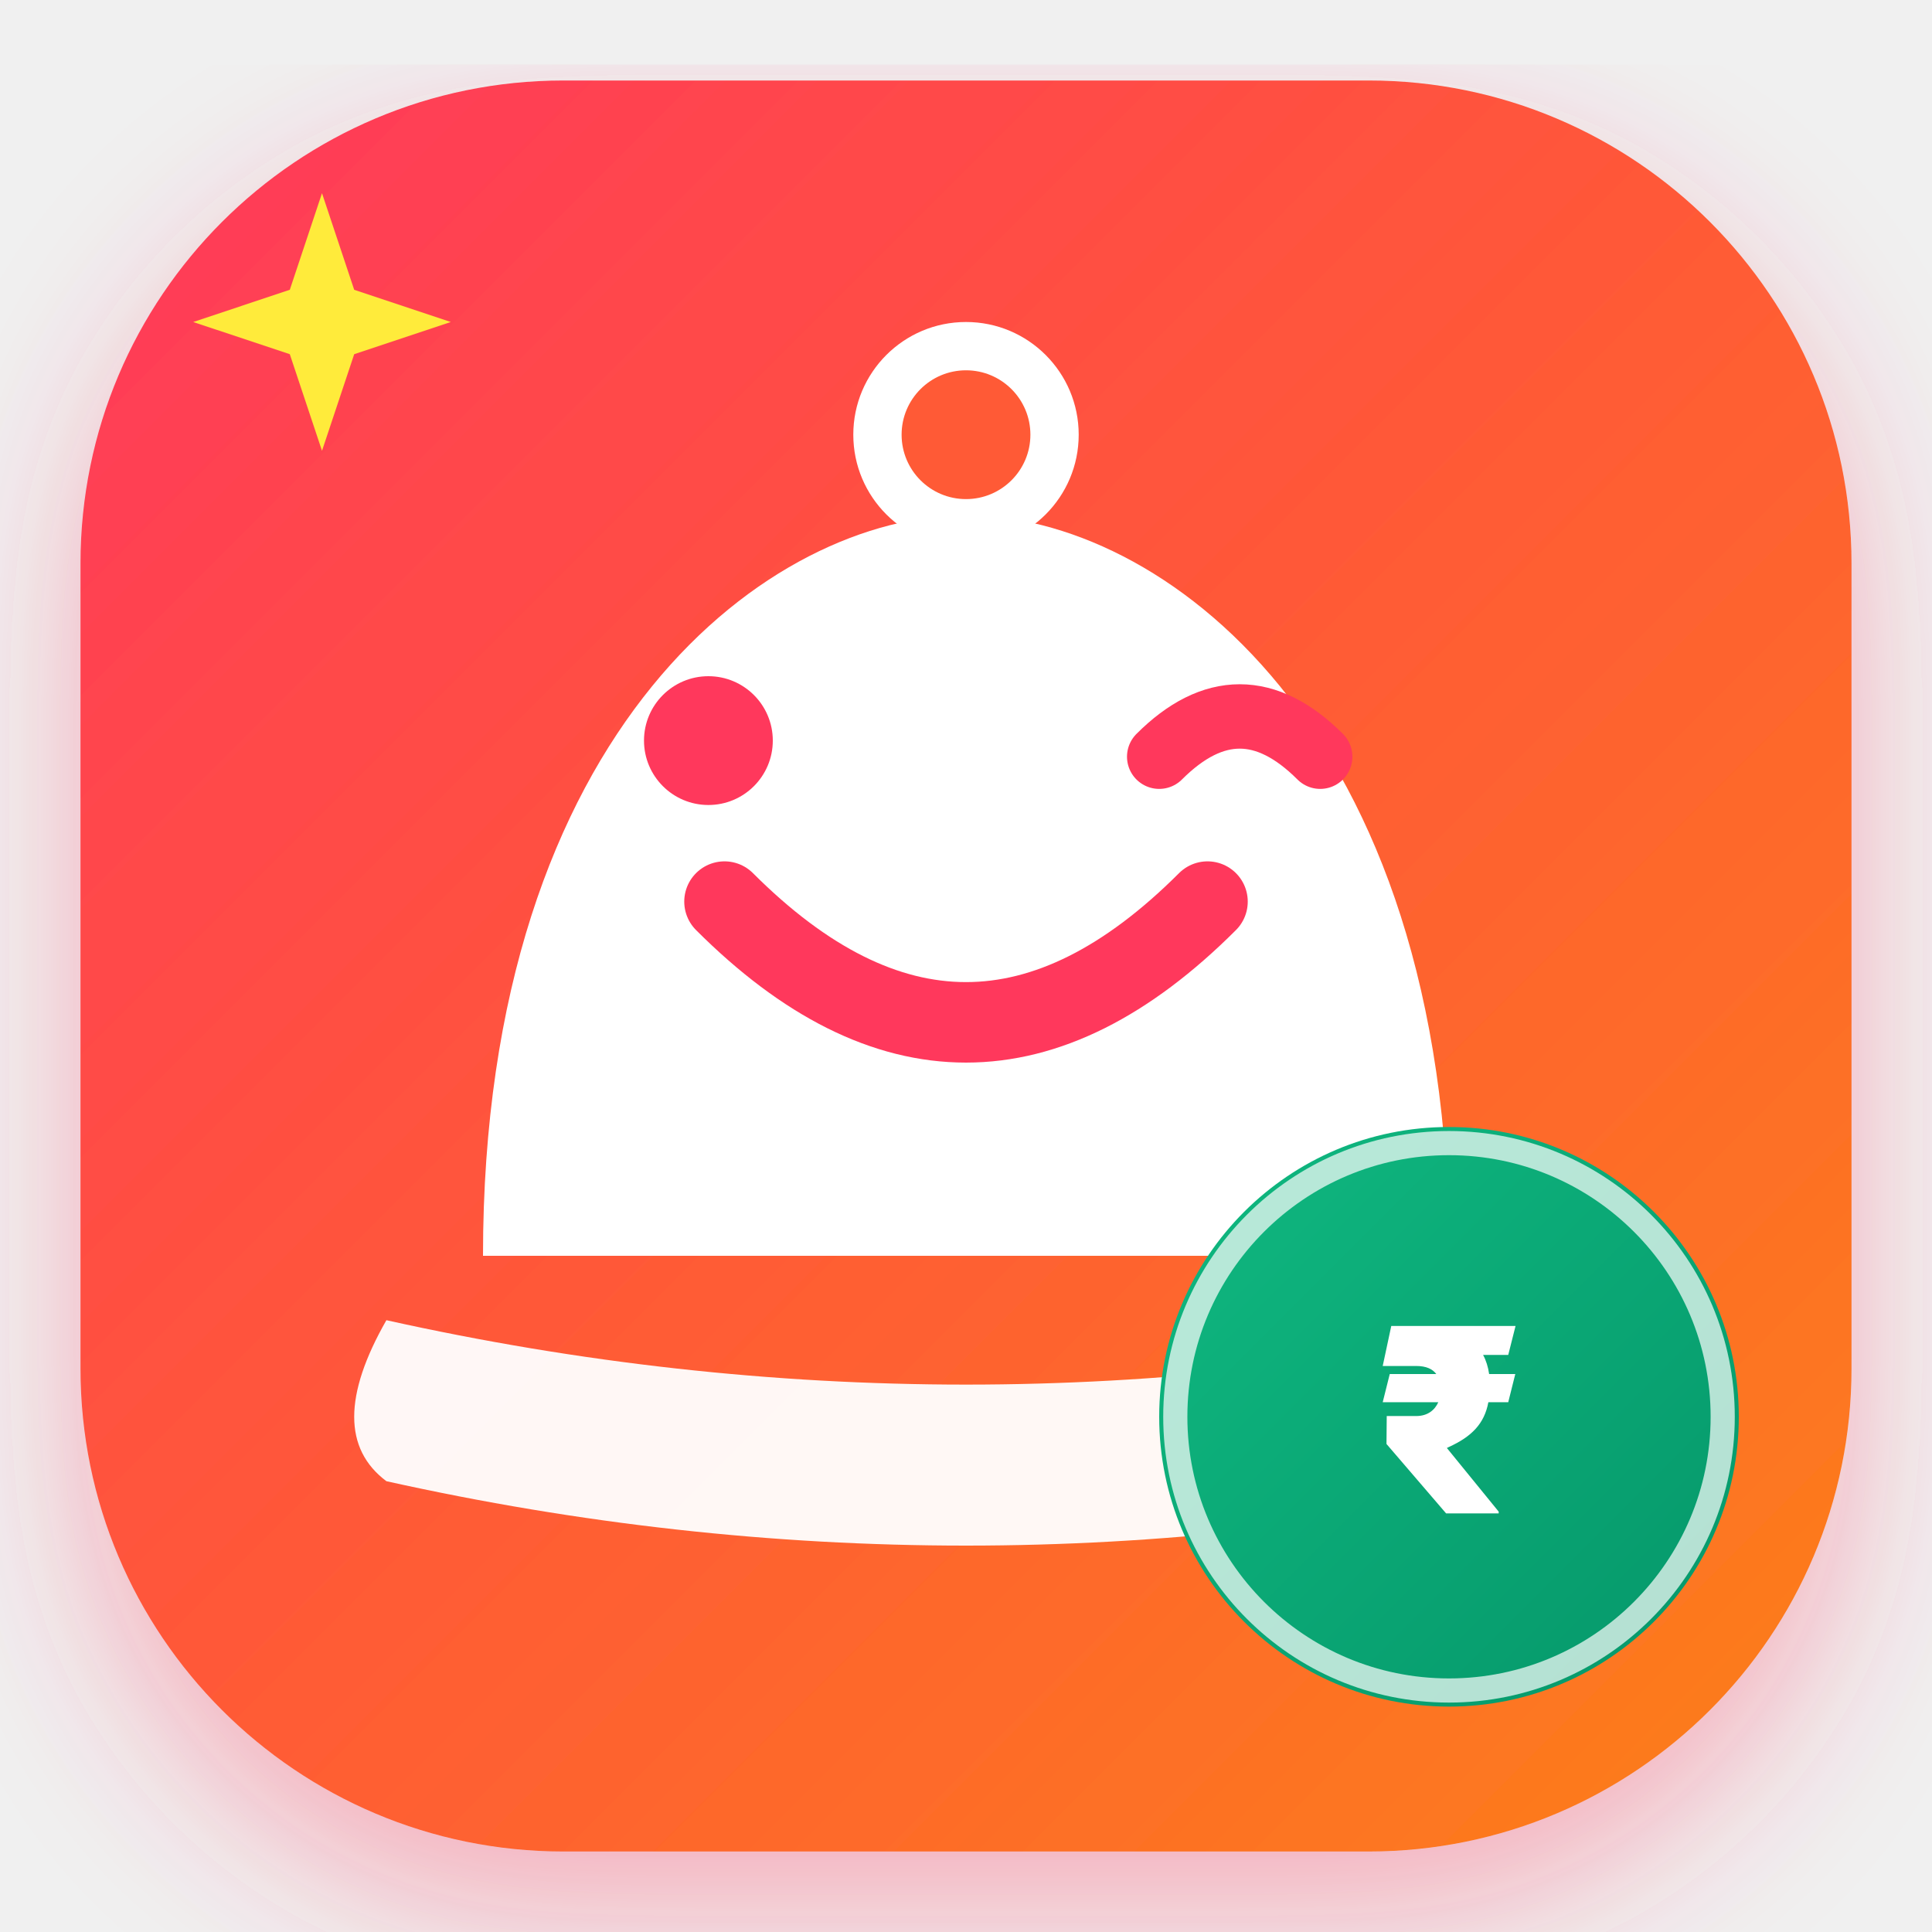
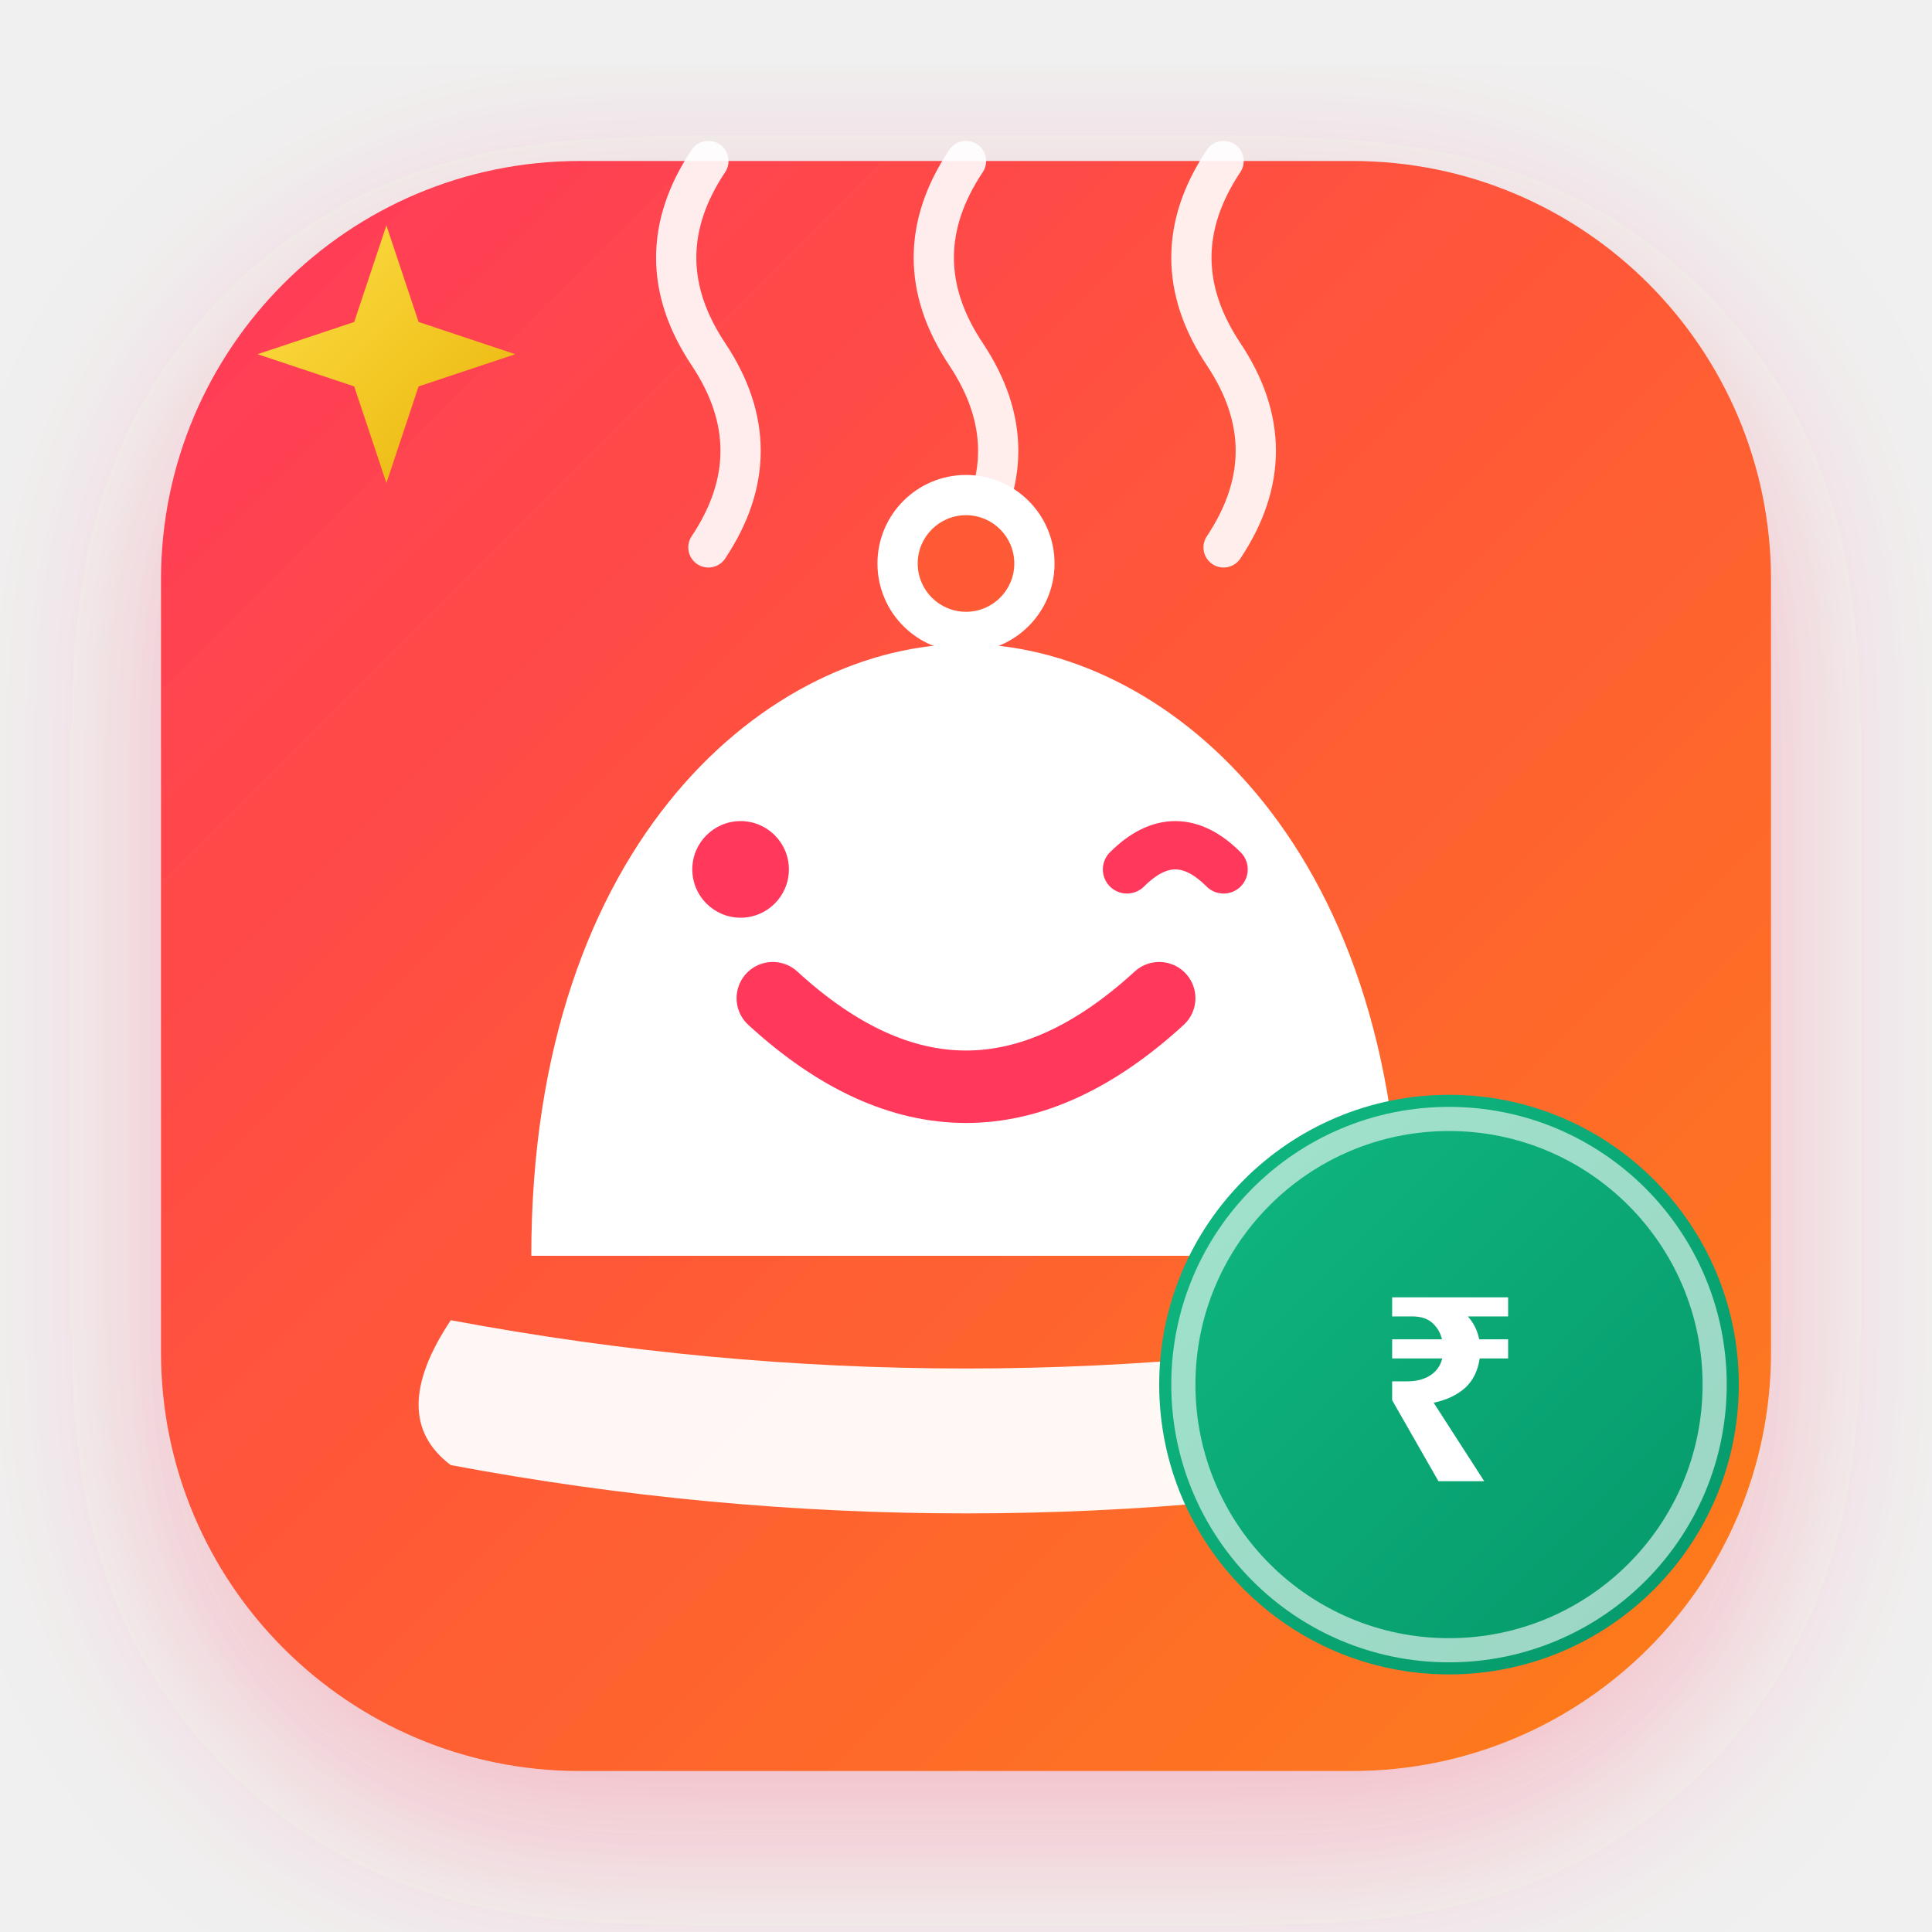
<svg xmlns="http://www.w3.org/2000/svg" viewBox="0 0 120 120" width="100%" height="100%">
  <defs>
-     <linearGradient id="foodieIconGrad" x1="0%" y1="0%" x2="100%" y2="100%">
+     <linearGradient id="iconBrandGrad" x1="0%" y1="0%" x2="100%" y2="100%">
      <stop offset="0%" stop-color="#FF385C" />
      <stop offset="50%" stop-color="#FF5A36" />
      <stop offset="100%" stop-color="#FC8019" />
    </linearGradient>
-     <linearGradient id="saveIconGrad" x1="0%" y1="0%" x2="100%" y2="100%">
+     <linearGradient id="iconEmeraldGrad" x1="0%" y1="0%" x2="100%" y2="100%">
      <stop offset="0%" stop-color="#10B981" />
      <stop offset="100%" stop-color="#059669" />
    </linearGradient>
-     <filter id="softGlowIcon" x="-20%" y="-20%" width="140%" height="140%">
-       <feDropShadow dx="0" dy="4" stdDeviation="5" flood-color="#FF385C" flood-opacity="0.35" />
+     <linearGradient id="iconGoldGrad" x1="0%" y1="0%" x2="100%" y2="100%">
+       <stop offset="0%" stop-color="#FDE047" />
+       <stop offset="100%" stop-color="#EAB308" />
+     </linearGradient>
+     <filter id="iconGlow" x="-20%" y="-20%" width="140%" height="140%">
+       <feDropShadow dx="0" dy="4" stdDeviation="6" flood-color="#FF385C" flood-opacity="0.3" />
    </filter>
  </defs>
-   <rect x="5" y="5" width="110" height="110" rx="30" fill="url(#foodieIconGrad)" filter="url(#softGlowIcon)" />
-   <path d="M 24 82 Q 60 90 96 82 Q 100 89 96 92 Q 60 100 24 92 Q 20 89 24 82 Z" fill="#FFFFFF" opacity="0.95" />
-   <path d="M 30 78 C 30 45 48 32 60 32 C 72 32 90 45 90 78 Z" fill="#FFFFFF" />
-   <circle cx="60" cy="27" r="7" fill="#FFFFFF" />
-   <circle cx="60" cy="27" r="4" fill="#FF5A36" />
-   <path d="M 45 56 Q 60 71 75 56" fill="none" stroke="#FF385C" stroke-width="5" stroke-linecap="round" />
-   <circle cx="44" cy="46" r="4" fill="#FF385C" />
-   <path d="M 72 47 Q 77 42 82 47" fill="none" stroke="#FF385C" stroke-width="4" stroke-linecap="round" />
-   <g transform="translate(72, 70)">
-     <circle cx="18" cy="18" r="18" fill="url(#saveIconGrad)" />
-     <circle cx="18" cy="18" r="17" fill="none" stroke="#FFFFFF" stroke-width="1.5" opacity="0.7" />
-     <text x="18" y="24" font-family="'Inter', system-ui, sans-serif" font-size="16" font-weight="900" fill="#FFFFFF" text-anchor="middle">₹</text>
+   <g transform="translate(10, 10)">
+     <rect x="0" y="0" width="100" height="100" rx="26" fill="url(#iconBrandGrad)" filter="url(#iconGlow)" />
+     <g transform="translate(50, 18)" opacity="0.9">
+       <path d="M -16 6 Q -12 0 -16 -6 Q -20 -12 -16 -18" fill="none" stroke="#FFFFFF" stroke-width="2.5" stroke-linecap="round" />
+       <path d="M 0 6 Q 4 0 0 -6 Q -4 -12 0 -18" fill="none" stroke="#FFFFFF" stroke-width="2.5" stroke-linecap="round" />
+       <path d="M 16 6 Q 20 0 16 -6 Q 12 -12 16 -18" fill="none" stroke="#FFFFFF" stroke-width="2.5" stroke-linecap="round" />
+     </g>
+     <path d="M 18 72 Q 50 78 82 72 Q 86 78 82 81 Q 50 87 18 81 Q 14 78 18 72 Z" fill="#FFFFFF" opacity="0.95" />
+     <path d="M 23 68 C 23 42 38 30 50 30 C 62 30 77 42 77 68 Z" fill="#FFFFFF" />
+     <circle cx="50" cy="25" r="5.5" fill="#FFFFFF" />
+     <circle cx="50" cy="25" r="3" fill="#FF5A36" />
+     <path d="M 38 52 Q 50 63 62 52" fill="none" stroke="#FF385C" stroke-width="4.5" stroke-linecap="round" />
+     <circle cx="36" cy="44" r="3" fill="#FF385C" />
+     <path d="M 60 44 Q 63 41 66 44" fill="none" stroke="#FF385C" stroke-width="3" stroke-linecap="round" />
+     <g transform="translate(62, 58)">
+       <circle cx="18" cy="18" r="18" fill="url(#iconEmeraldGrad)" />
+       <circle cx="18" cy="18" r="16.5" fill="none" stroke="#FFFFFF" stroke-width="1.5" opacity="0.6" />
+       <text x="18" y="24" font-family="'Plus Jakarta Sans', system-ui, sans-serif" font-size="16" font-weight="900" fill="#FFFFFF" text-anchor="middle">₹</text>
+     </g>
+     <path d="M 14 20 L 16 14 L 22 12 L 16 10 L 14 4 L 12 10 L 6 12 L 12 14 Z" fill="url(#iconGoldGrad)" />
  </g>
-   <path d="M 20 28 L 22 22 L 28 20 L 22 18 L 20 12 L 18 18 L 12 20 L 18 22 Z" fill="#FFEB3B" />
</svg>
